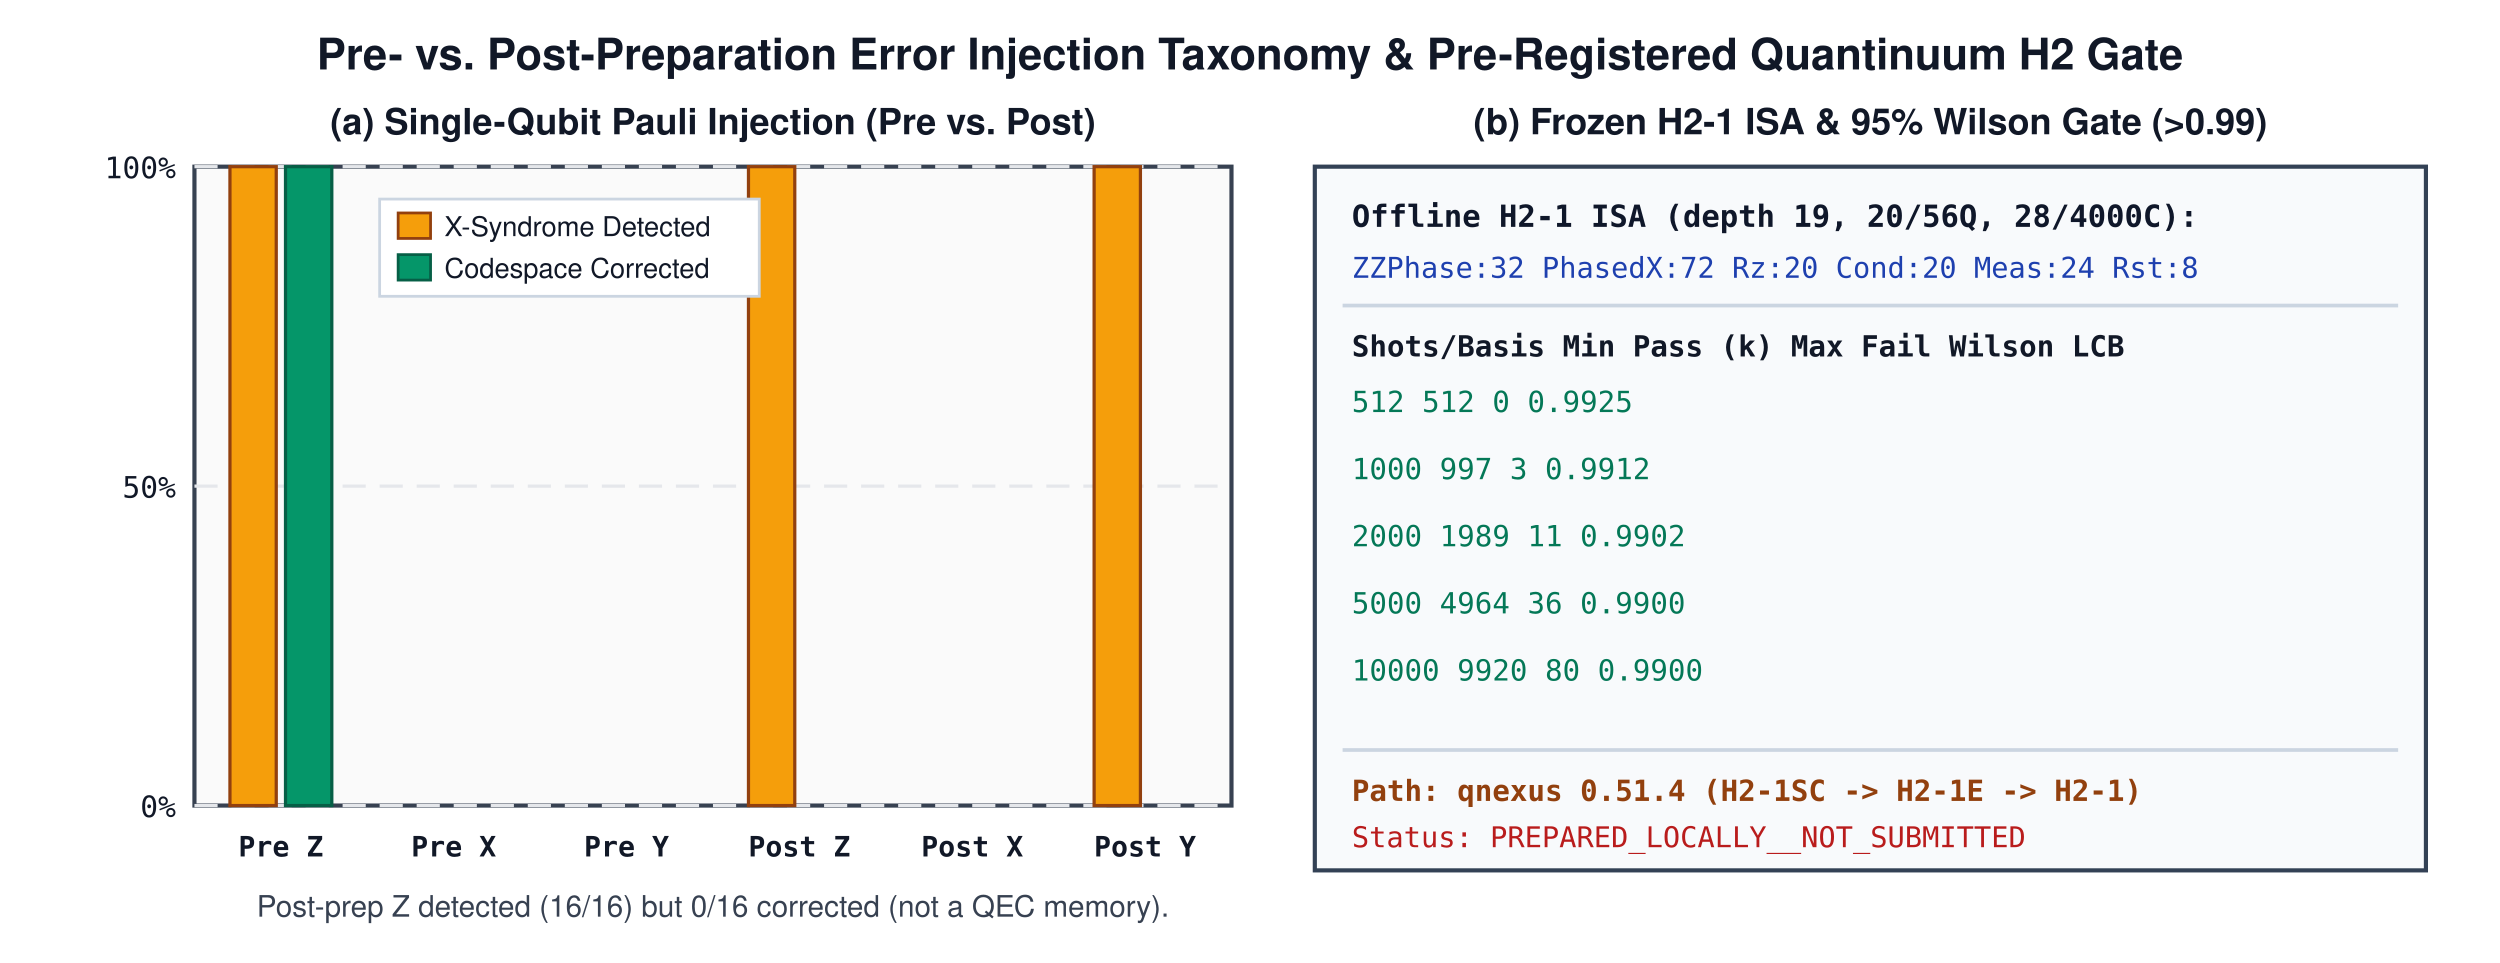
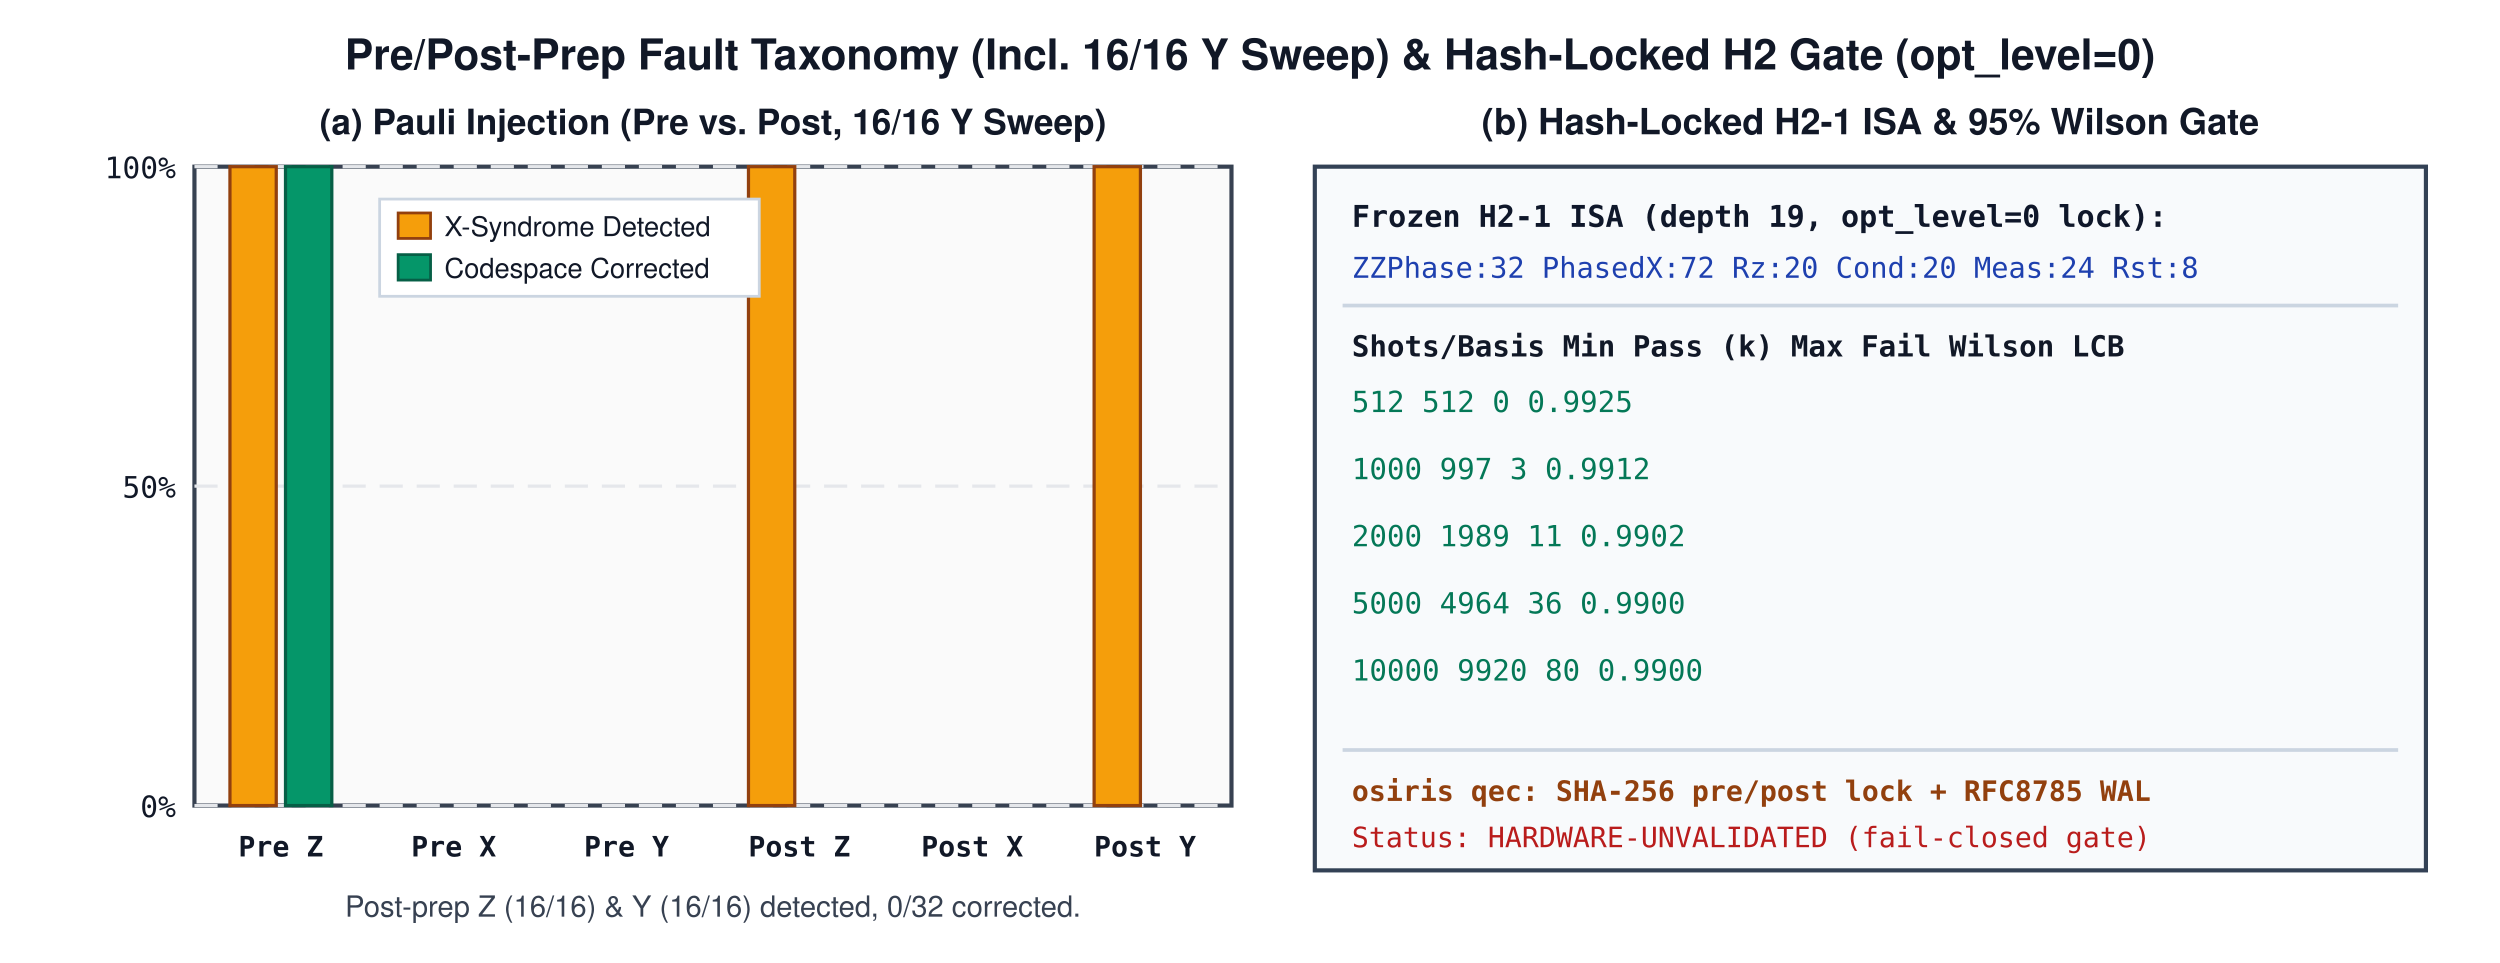
<svg xmlns="http://www.w3.org/2000/svg" width="540" height="208" viewBox="0 0 540 208">
  <rect x="0" y="0" width="540" height="208" fill="#ffffff" />
-   <text x="270.00" y="15.00" font-family="Helvetica, Arial, sans-serif" font-size="9.4" font-weight="bold" fill="#111827" text-anchor="middle">Pre- vs. Post-Preparation Error Injection Taxonomy &amp; Pre-Registered Quantinuum H2 Gate</text>
-   <text x="154.00" y="29.00" font-family="Helvetica, Arial, sans-serif" font-size="7.8" font-weight="bold" fill="#111827" text-anchor="middle">(a) Single-Qubit Pauli Injection (Pre vs. Post)</text>
+   <text x="270.00" y="15.00" font-family="Helvetica, Arial, sans-serif" font-size="9.2" font-weight="bold" fill="#111827" text-anchor="middle">Pre/Post-Prep Fault Taxonomy (Incl. 16/16 Y Sweep) &amp; Hash-Locked H2 Gate (opt_level=0)</text>
+   <text x="154.00" y="29.00" font-family="Helvetica, Arial, sans-serif" font-size="7.6" font-weight="bold" fill="#111827" text-anchor="middle">(a) Pauli Injection (Pre vs. Post, 16/16 Y Sweep)</text>
  <rect x="42.00" y="36.00" width="224.00" height="138.00" fill="#fafafa" stroke="#374151" stroke-width="0.90" />
  <line x1="42.00" y1="174.00" x2="266.00" y2="174.00" stroke="#e5e7eb" stroke-width="0.70" stroke-dasharray="5,3" />
  <text x="38.00" y="176.50" font-family="monospace" font-size="6.4" font-weight="normal" fill="#111827" text-anchor="end">0%</text>
  <line x1="42.00" y1="105.00" x2="266.00" y2="105.00" stroke="#e5e7eb" stroke-width="0.70" stroke-dasharray="5,3" />
  <text x="38.00" y="107.50" font-family="monospace" font-size="6.4" font-weight="normal" fill="#111827" text-anchor="end">50%</text>
  <line x1="42.00" y1="36.00" x2="266.00" y2="36.00" stroke="#e5e7eb" stroke-width="0.70" stroke-dasharray="5,3" />
  <text x="38.00" y="38.50" font-family="monospace" font-size="6.4" font-weight="normal" fill="#111827" text-anchor="end">100%</text>
  <rect x="49.67" y="36.00" width="10.00" height="138.00" fill="#f59e0b" stroke="#92400e" stroke-width="0.70" />
  <rect x="61.67" y="36.00" width="10.00" height="138.00" fill="#059669" stroke="#065f46" stroke-width="0.70" />
  <text x="60.67" y="185.00" font-family="monospace" font-size="6.1" font-weight="bold" fill="#111827" text-anchor="middle">Pre Z</text>
  <rect x="87.00" y="174.00" width="10.00" height="0.00" fill="#f59e0b" stroke="#92400e" stroke-width="0.70" />
  <rect x="99.00" y="174.00" width="10.00" height="0.00" fill="#059669" stroke="#065f46" stroke-width="0.70" />
  <text x="98.00" y="185.00" font-family="monospace" font-size="6.1" font-weight="bold" fill="#111827" text-anchor="middle">Pre X</text>
  <rect x="124.33" y="174.00" width="10.00" height="0.00" fill="#f59e0b" stroke="#92400e" stroke-width="0.70" />
  <rect x="136.33" y="174.00" width="10.00" height="0.00" fill="#059669" stroke="#065f46" stroke-width="0.70" />
  <text x="135.33" y="185.00" font-family="monospace" font-size="6.1" font-weight="bold" fill="#111827" text-anchor="middle">Pre Y</text>
  <rect x="161.67" y="36.00" width="10.00" height="138.00" fill="#f59e0b" stroke="#92400e" stroke-width="0.70" />
  <rect x="173.67" y="174.00" width="10.00" height="0.00" fill="#059669" stroke="#065f46" stroke-width="0.70" />
  <text x="172.67" y="185.00" font-family="monospace" font-size="6.1" font-weight="bold" fill="#111827" text-anchor="middle">Post Z</text>
  <rect x="199.00" y="174.00" width="10.00" height="0.00" fill="#f59e0b" stroke="#92400e" stroke-width="0.70" />
  <rect x="211.00" y="174.00" width="10.00" height="0.00" fill="#059669" stroke="#065f46" stroke-width="0.70" />
  <text x="210.00" y="185.00" font-family="monospace" font-size="6.1" font-weight="bold" fill="#111827" text-anchor="middle">Post X</text>
  <rect x="236.33" y="36.00" width="10.00" height="138.00" fill="#f59e0b" stroke="#92400e" stroke-width="0.70" />
  <rect x="248.33" y="174.00" width="10.00" height="0.00" fill="#059669" stroke="#065f46" stroke-width="0.70" />
  <text x="247.33" y="185.00" font-family="monospace" font-size="6.1" font-weight="bold" fill="#111827" text-anchor="middle">Post Y</text>
  <rect x="82.00" y="43.00" width="82.00" height="21.00" fill="#ffffff" stroke="#cbd5e1" stroke-width="0.60" />
  <rect x="86.00" y="46.00" width="7.00" height="5.50" fill="#f59e0b" stroke="#92400e" stroke-width="0.60" />
  <text x="96.00" y="51.00" font-family="Helvetica, Arial, sans-serif" font-size="5.9" font-weight="normal" fill="#111827" text-anchor="start">X-Syndrome Detected</text>
  <rect x="86.00" y="55.00" width="7.00" height="5.50" fill="#059669" stroke="#065f46" stroke-width="0.60" />
  <text x="96.00" y="60.00" font-family="Helvetica, Arial, sans-serif" font-size="5.9" font-weight="normal" fill="#111827" text-anchor="start">Codespace Corrected</text>
-   <text x="154.00" y="198.00" font-family="Helvetica, Arial, sans-serif" font-size="6.4" font-weight="normal" fill="#374151" text-anchor="middle">Post-prep Z detected (16/16) but 0/16 corrected (not a QEC memory).</text>
-   <text x="404.00" y="29.00" font-family="Helvetica, Arial, sans-serif" font-size="7.8" font-weight="bold" fill="#111827" text-anchor="middle">(b) Frozen H2-1 ISA &amp; 95% Wilson Gate (&gt;0.99)</text>
+   <text x="154.00" y="198.00" font-family="Helvetica, Arial, sans-serif" font-size="6.3" font-weight="normal" fill="#374151" text-anchor="middle">Post-prep Z (16/16) &amp; Y (16/16) detected, 0/32 corrected.</text>
+   <text x="404.00" y="29.00" font-family="Helvetica, Arial, sans-serif" font-size="7.8" font-weight="bold" fill="#111827" text-anchor="middle">(b) Hash-Locked H2-1 ISA &amp; 95% Wilson Gate</text>
  <rect x="284.00" y="36.00" width="240.00" height="152.00" fill="#f8fafc" stroke="#334155" stroke-width="0.90" />
-   <text x="292.00" y="49.00" font-family="monospace" font-size="6.6" font-weight="bold" fill="#0f172a" text-anchor="start">Offline H2-1 ISA (depth 19, 20/56Q, 28/4000C):</text>
+   <text x="292.00" y="49.00" font-family="monospace" font-size="6.5" font-weight="bold" fill="#0f172a" text-anchor="start">Frozen H2-1 ISA (depth 19, opt_level=0 lock):</text>
  <text x="292.00" y="60.00" font-family="monospace" font-size="6.2" font-weight="normal" fill="#1e40af" text-anchor="start">ZZPhase:32 PhasedX:72 Rz:20 Cond:20 Meas:24 Rst:8</text>
  <line x1="290.00" y1="66.00" x2="518.00" y2="66.00" stroke="#cbd5e1" stroke-width="0.80" />
  <text x="292.00" y="77.00" font-family="monospace" font-size="6.3" font-weight="bold" fill="#111827" text-anchor="start">Shots/Basis   Min Pass (k)   Max Fail   Wilson LCB</text>
  <text x="292.00" y="89.00" font-family="monospace" font-size="6.3" font-weight="normal" fill="#047857" text-anchor="start">512           512            0          0.9925</text>
  <text x="292.00" y="103.50" font-family="monospace" font-size="6.3" font-weight="normal" fill="#047857" text-anchor="start">1000          997            3          0.9912</text>
  <text x="292.00" y="118.00" font-family="monospace" font-size="6.3" font-weight="normal" fill="#047857" text-anchor="start">2000          1989           11         0.9902</text>
  <text x="292.00" y="132.50" font-family="monospace" font-size="6.3" font-weight="normal" fill="#047857" text-anchor="start">5000          4964           36         0.9900</text>
  <text x="292.00" y="147.00" font-family="monospace" font-size="6.3" font-weight="normal" fill="#047857" text-anchor="start">10000         9920           80         0.9900</text>
  <line x1="290.00" y1="162.00" x2="518.00" y2="162.00" stroke="#cbd5e1" stroke-width="0.80" />
-   <text x="292.00" y="173.00" font-family="monospace" font-size="6.3" font-weight="bold" fill="#92400e" text-anchor="start">Path: qnexus 0.51.4 (H2-1SC -&gt; H2-1E -&gt; H2-1)</text>
-   <text x="292.00" y="183.00" font-family="monospace" font-size="6.2" font-weight="normal" fill="#b91c1c" text-anchor="start">Status: PREPARED_LOCALLY__NOT_SUBMITTED</text>
+   <text x="292.00" y="173.00" font-family="monospace" font-size="6.1" font-weight="bold" fill="#92400e" text-anchor="start">osiris qec: SHA-256 pre/post lock + RFC8785 WAL</text>
+   <text x="292.00" y="183.00" font-family="monospace" font-size="6.1" font-weight="normal" fill="#b91c1c" text-anchor="start">Status: HARDWARE-UNVALIDATED (fail-closed gate)</text>
</svg>
